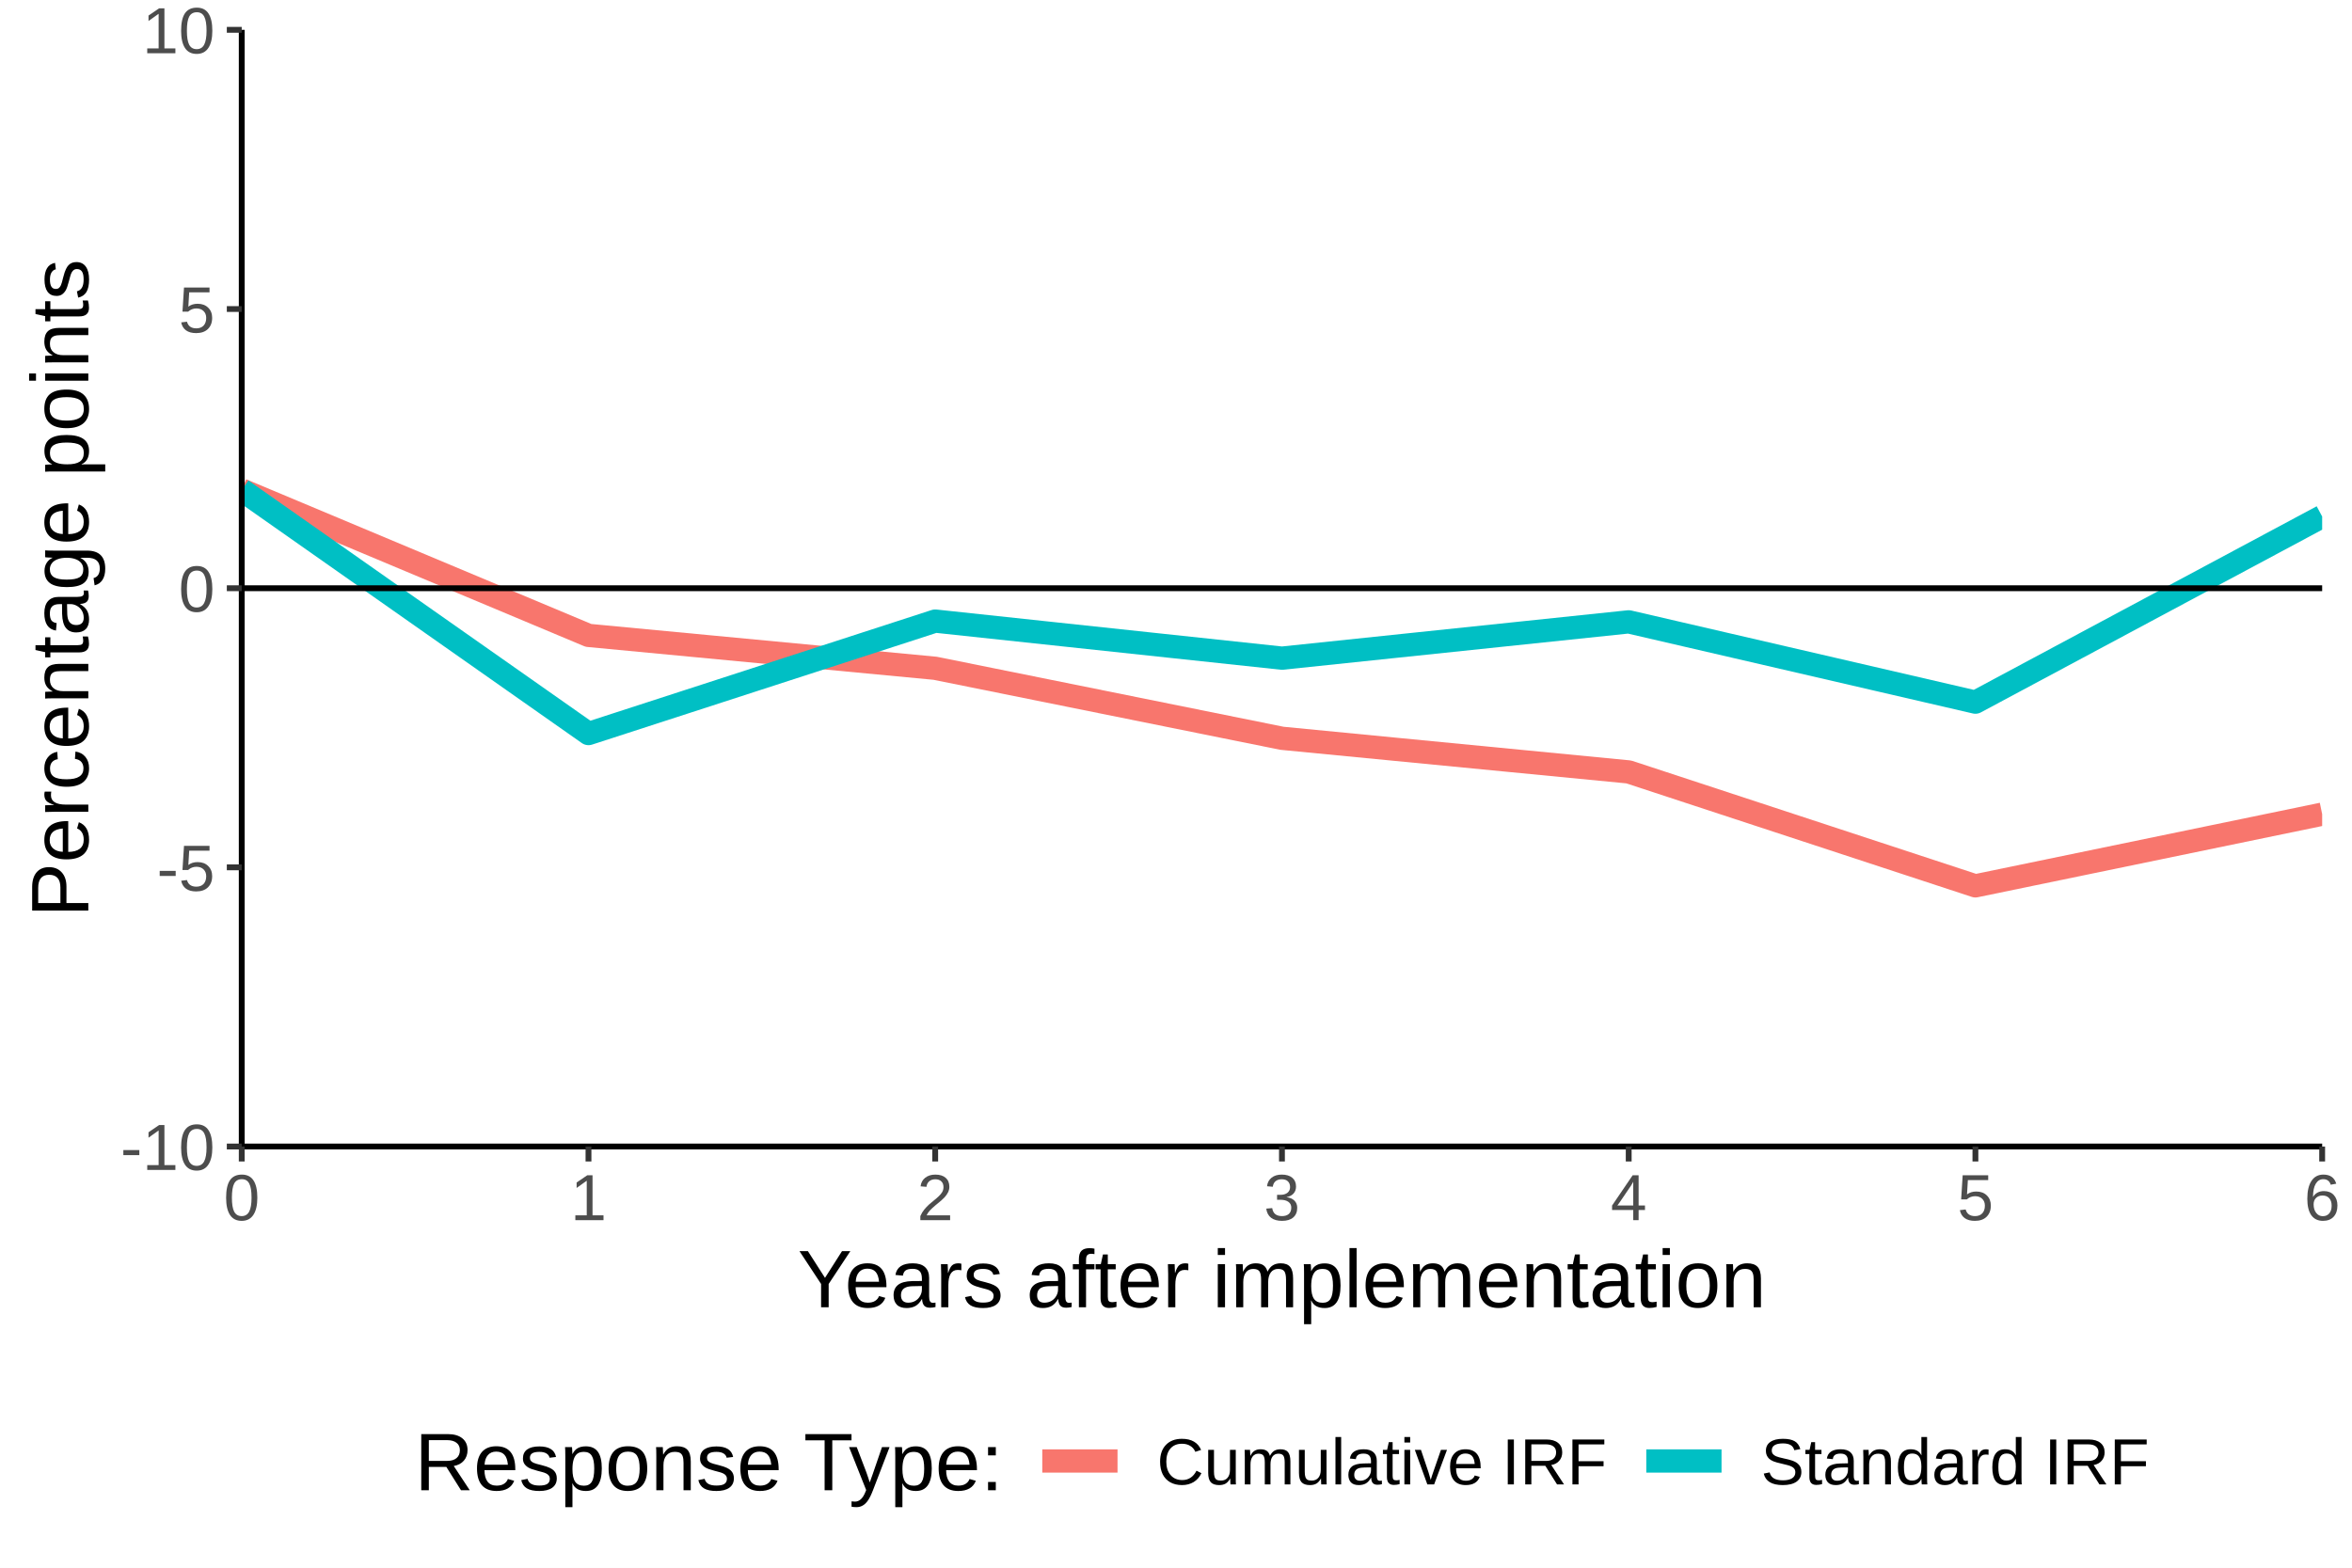
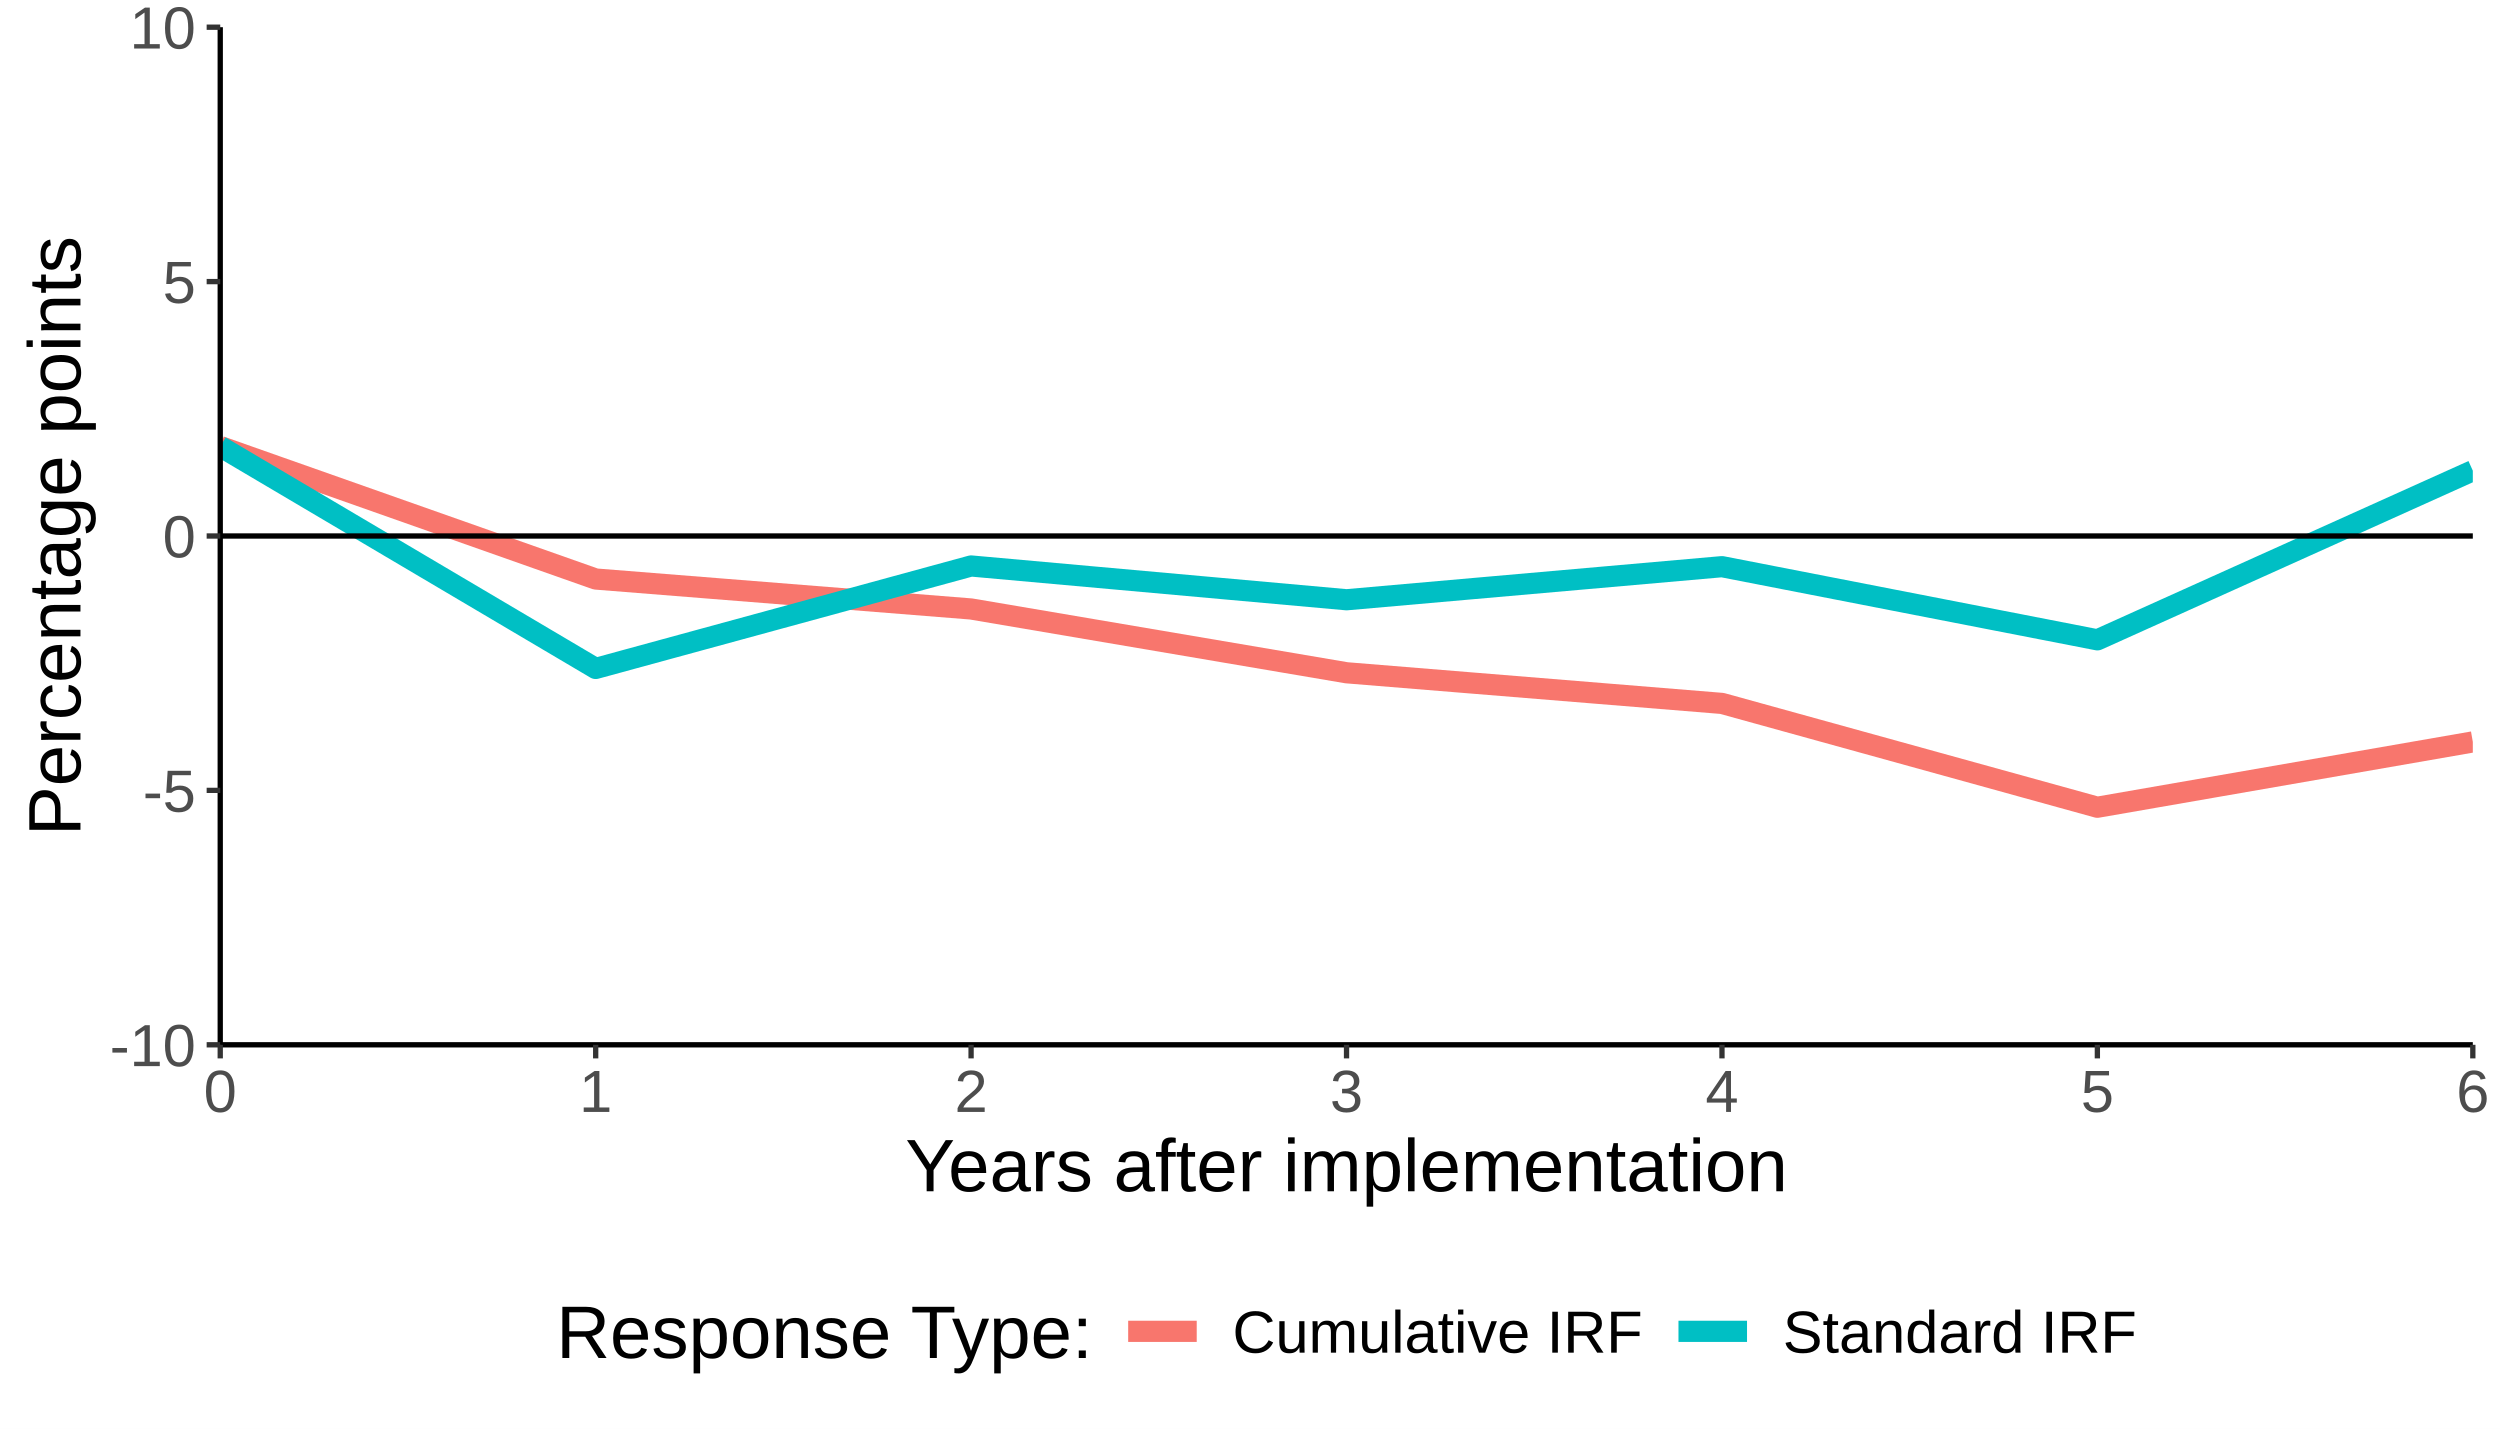
- <svg xmlns="http://www.w3.org/2000/svg" class="svglite" width="432.00pt" height="288.00pt" viewBox="0 0 432.00 288.00">
+ <svg xmlns="http://www.w3.org/2000/svg" class="svglite" width="504.00pt" height="288.00pt" viewBox="0 0 504.00 288.00">
  <defs>
    <style type="text/css">
    .svglite line, .svglite polyline, .svglite polygon, .svglite path, .svglite rect, .svglite circle {
      fill: none;
      stroke: #000000;
      stroke-linecap: round;
      stroke-linejoin: round;
      stroke-miterlimit: 10.00;
    }
    .svglite text {
      white-space: pre;
    }
  </style>
  </defs>
  <rect width="100%" height="100%" style="stroke: none; fill: #FFFFFF;" />
  <defs>
-     <clipPath id="cpMC4wMHw0MzIuMDB8MC4wMHwyODguMDA=">
-       <rect x="0.00" y="0.00" width="432.00" height="288.00" />
+     <clipPath id="cpMC4wMHw1MDQuMDB8MC4wMHwyODguMDA=">
+       <rect x="0.00" y="0.00" width="504.00" height="288.00" />
    </clipPath>
  </defs>
-   <g clip-path="url(#cpMC4wMHw0MzIuMDB8MC4wMHwyODguMDA=)">
-     <rect x="0" y="0.00" width="432.00" height="288.00" style="stroke-width: 1.07; stroke: #FFFFFF; fill: #FFFFFF;" />
+   <g clip-path="url(#cpMC4wMHw1MDQuMDB8MC4wMHwyODguMDA=)">
+     <rect x="0.00" y="0.00" width="504.00" height="288.00" style="stroke-width: 1.07; stroke: #FFFFFF; fill: #FFFFFF;" />
  </g>
  <defs>
-     <clipPath id="cpNDQuNDB8NDI2LjUyfDUuNDh8MjEwLjYz">
-       <rect x="44.40" y="5.48" width="382.12" height="205.15" />
+     <clipPath id="cpNDQuNDB8NDk4LjUyfDUuNDh8MjEwLjYz">
+       <rect x="44.40" y="5.48" width="454.12" height="205.15" />
    </clipPath>
  </defs>
-   <g clip-path="url(#cpNDQuNDB8NDI2LjUyfDUuNDh8MjEwLjYz)">
-     <rect x="44.40" y="5.48" width="382.12" height="205.15" style="stroke-width: 1.07; stroke: none; fill: #FFFFFF;" />
-     <polyline points="44.40,90.02 108.09,116.73 171.77,122.77 235.46,135.63 299.15,141.81 362.83,162.74 426.52,149.57 " style="stroke-width: 4.27; stroke: #F8766D; stroke-linecap: butt;" />
-     <polyline points="44.40,90.02 108.09,134.76 171.77,114.10 235.46,120.91 299.15,114.24 362.83,128.99 426.52,94.89 " style="stroke-width: 4.27; stroke: #00BFC4; stroke-linecap: butt;" />
-     <polyline points="44.40,108.06 44.40,108.06 108.09,108.06 108.09,108.06 171.77,108.06 171.77,108.06 235.46,108.06 235.46,108.06 299.15,108.06 299.15,108.06 362.83,108.06 362.83,108.06 426.52,108.06 426.52,108.06 " style="stroke-width: 1.07; stroke-linecap: butt;" />
+   <g clip-path="url(#cpNDQuNDB8NDk4LjUyfDUuNDh8MjEwLjYz)">
+     <rect x="44.40" y="5.48" width="454.12" height="205.15" style="stroke-width: 1.07; stroke: none; fill: #FFFFFF;" />
+     <polyline points="44.40,90.02 120.09,116.73 195.77,122.77 271.46,135.63 347.15,141.81 422.83,162.74 498.52,149.57 " style="stroke-width: 4.27; stroke: #F8766D; stroke-linecap: butt;" />
+     <polyline points="44.40,90.02 120.09,134.76 195.77,114.10 271.46,120.91 347.15,114.24 422.83,128.99 498.52,94.89 " style="stroke-width: 4.27; stroke: #00BFC4; stroke-linecap: butt;" />
+     <polyline points="44.40,108.06 44.40,108.06 120.09,108.06 120.09,108.06 195.77,108.06 195.77,108.06 271.46,108.06 271.46,108.06 347.15,108.06 347.15,108.06 422.83,108.06 422.83,108.06 498.52,108.06 498.52,108.06 " style="stroke-width: 1.07; stroke-linecap: butt;" />
  </g>
-   <g clip-path="url(#cpMC4wMHw0MzIuMDB8MC4wMHwyODguMDA=)">
+   <g clip-path="url(#cpMC4wMHw1MDQuMDB8MC4wMHwyODguMDA=)">
    <polyline points="44.40,210.63 44.40,5.48 " style="stroke-width: 1.07; stroke-linecap: butt;" />
    <text x="39.47" y="214.93" text-anchor="end" style="font-size: 12.00px;fill: #4D4D4D; font-family: &quot;Arial&quot;;" textLength="17.34px" lengthAdjust="spacingAndGlyphs">-10</text>
    <text x="39.47" y="163.64" text-anchor="end" style="font-size: 12.00px;fill: #4D4D4D; font-family: &quot;Arial&quot;;" textLength="10.67px" lengthAdjust="spacingAndGlyphs">-5</text>
    <text x="39.47" y="112.35" text-anchor="end" style="font-size: 12.00px;fill: #4D4D4D; font-family: &quot;Arial&quot;;" textLength="6.67px" lengthAdjust="spacingAndGlyphs">0</text>
    <text x="39.47" y="61.07" text-anchor="end" style="font-size: 12.00px;fill: #4D4D4D; font-family: &quot;Arial&quot;;" textLength="6.67px" lengthAdjust="spacingAndGlyphs">5</text>
    <text x="39.47" y="9.78" text-anchor="end" style="font-size: 12.00px;fill: #4D4D4D; font-family: &quot;Arial&quot;;" textLength="13.35px" lengthAdjust="spacingAndGlyphs">10</text>
    <polyline points="41.66,210.63 44.40,210.63 " style="stroke-width: 1.07; stroke: #333333; stroke-linecap: butt;" />
    <polyline points="41.66,159.34 44.40,159.34 " style="stroke-width: 1.07; stroke: #333333; stroke-linecap: butt;" />
    <polyline points="41.66,108.06 44.40,108.06 " style="stroke-width: 1.07; stroke: #333333; stroke-linecap: butt;" />
    <polyline points="41.66,56.77 44.40,56.77 " style="stroke-width: 1.07; stroke: #333333; stroke-linecap: butt;" />
    <polyline points="41.66,5.48 44.40,5.48 " style="stroke-width: 1.07; stroke: #333333; stroke-linecap: butt;" />
-     <polyline points="44.40,210.63 426.52,210.63 " style="stroke-width: 1.07; stroke-linecap: butt;" />
+     <polyline points="44.40,210.63 498.52,210.63 " style="stroke-width: 1.07; stroke-linecap: butt;" />
    <polyline points="44.40,213.37 44.40,210.63 " style="stroke-width: 1.07; stroke: #333333; stroke-linecap: butt;" />
-     <polyline points="108.09,213.37 108.09,210.63 " style="stroke-width: 1.07; stroke: #333333; stroke-linecap: butt;" />
-     <polyline points="171.77,213.37 171.77,210.63 " style="stroke-width: 1.07; stroke: #333333; stroke-linecap: butt;" />
-     <polyline points="235.46,213.37 235.46,210.63 " style="stroke-width: 1.07; stroke: #333333; stroke-linecap: butt;" />
-     <polyline points="299.15,213.37 299.15,210.63 " style="stroke-width: 1.07; stroke: #333333; stroke-linecap: butt;" />
-     <polyline points="362.83,213.37 362.83,210.63 " style="stroke-width: 1.07; stroke: #333333; stroke-linecap: butt;" />
-     <polyline points="426.52,213.37 426.52,210.63 " style="stroke-width: 1.07; stroke: #333333; stroke-linecap: butt;" />
+     <polyline points="120.09,213.37 120.09,210.63 " style="stroke-width: 1.07; stroke: #333333; stroke-linecap: butt;" />
+     <polyline points="195.77,213.37 195.77,210.63 " style="stroke-width: 1.07; stroke: #333333; stroke-linecap: butt;" />
+     <polyline points="271.46,213.37 271.46,210.63 " style="stroke-width: 1.07; stroke: #333333; stroke-linecap: butt;" />
+     <polyline points="347.15,213.37 347.15,210.63 " style="stroke-width: 1.07; stroke: #333333; stroke-linecap: butt;" />
+     <polyline points="422.83,213.37 422.83,210.63 " style="stroke-width: 1.07; stroke: #333333; stroke-linecap: butt;" />
+     <polyline points="498.52,213.37 498.52,210.63 " style="stroke-width: 1.07; stroke: #333333; stroke-linecap: butt;" />
    <text x="44.40" y="224.16" text-anchor="middle" style="font-size: 12.00px;fill: #4D4D4D; font-family: &quot;Arial&quot;;" textLength="6.67px" lengthAdjust="spacingAndGlyphs">0</text>
-     <text x="108.09" y="224.16" text-anchor="middle" style="font-size: 12.00px;fill: #4D4D4D; font-family: &quot;Arial&quot;;" textLength="6.67px" lengthAdjust="spacingAndGlyphs">1</text>
-     <text x="171.77" y="224.16" text-anchor="middle" style="font-size: 12.00px;fill: #4D4D4D; font-family: &quot;Arial&quot;;" textLength="6.67px" lengthAdjust="spacingAndGlyphs">2</text>
-     <text x="235.46" y="224.16" text-anchor="middle" style="font-size: 12.00px;fill: #4D4D4D; font-family: &quot;Arial&quot;;" textLength="6.67px" lengthAdjust="spacingAndGlyphs">3</text>
-     <text x="299.15" y="224.16" text-anchor="middle" style="font-size: 12.00px;fill: #4D4D4D; font-family: &quot;Arial&quot;;" textLength="6.67px" lengthAdjust="spacingAndGlyphs">4</text>
-     <text x="362.83" y="224.16" text-anchor="middle" style="font-size: 12.00px;fill: #4D4D4D; font-family: &quot;Arial&quot;;" textLength="6.67px" lengthAdjust="spacingAndGlyphs">5</text>
-     <text x="426.52" y="224.16" text-anchor="middle" style="font-size: 12.00px;fill: #4D4D4D; font-family: &quot;Arial&quot;;" textLength="6.67px" lengthAdjust="spacingAndGlyphs">6</text>
-     <text x="235.46" y="240.16" text-anchor="middle" style="font-size: 15.00px; font-family: &quot;Arial&quot;;" textLength="177.83px" lengthAdjust="spacingAndGlyphs">Years after implementation</text>
+     <text x="120.09" y="224.16" text-anchor="middle" style="font-size: 12.00px;fill: #4D4D4D; font-family: &quot;Arial&quot;;" textLength="6.67px" lengthAdjust="spacingAndGlyphs">1</text>
+     <text x="195.77" y="224.16" text-anchor="middle" style="font-size: 12.00px;fill: #4D4D4D; font-family: &quot;Arial&quot;;" textLength="6.67px" lengthAdjust="spacingAndGlyphs">2</text>
+     <text x="271.46" y="224.16" text-anchor="middle" style="font-size: 12.00px;fill: #4D4D4D; font-family: &quot;Arial&quot;;" textLength="6.67px" lengthAdjust="spacingAndGlyphs">3</text>
+     <text x="347.15" y="224.16" text-anchor="middle" style="font-size: 12.00px;fill: #4D4D4D; font-family: &quot;Arial&quot;;" textLength="6.67px" lengthAdjust="spacingAndGlyphs">4</text>
+     <text x="422.83" y="224.16" text-anchor="middle" style="font-size: 12.00px;fill: #4D4D4D; font-family: &quot;Arial&quot;;" textLength="6.67px" lengthAdjust="spacingAndGlyphs">5</text>
+     <text x="498.52" y="224.16" text-anchor="middle" style="font-size: 12.00px;fill: #4D4D4D; font-family: &quot;Arial&quot;;" textLength="6.67px" lengthAdjust="spacingAndGlyphs">6</text>
+     <text x="271.46" y="240.16" text-anchor="middle" style="font-size: 15.00px; font-family: &quot;Arial&quot;;" textLength="177.83px" lengthAdjust="spacingAndGlyphs">Years after implementation</text>
    <text transform="translate(16.22,108.06) rotate(-90)" text-anchor="middle" style="font-size: 15.00px; font-family: &quot;Arial&quot;;" textLength="120.88px" lengthAdjust="spacingAndGlyphs">Percentage points</text>
-     <rect x="70.66" y="254.28" width="329.60" height="28.24" style="stroke-width: 1.07; stroke: none; fill: #FFFFFF;" />
-     <text x="76.14" y="273.77" style="font-size: 15.00px; font-family: &quot;Arial&quot;;" textLength="108.09px" lengthAdjust="spacingAndGlyphs">Response Type:</text>
-     <rect x="189.71" y="259.76" width="17.28" height="17.28" style="stroke-width: 1.07; stroke: none; fill: #FFFFFF;" />
-     <line x1="191.44" y1="268.40" x2="205.26" y2="268.40" style="stroke-width: 4.27; stroke: #F8766D; stroke-linecap: butt;" />
-     <rect x="300.65" y="259.76" width="17.28" height="17.28" style="stroke-width: 1.07; stroke: none; fill: #FFFFFF;" />
-     <line x1="302.38" y1="268.40" x2="316.20" y2="268.40" style="stroke-width: 4.27; stroke: #00BFC4; stroke-linecap: butt;" />
-     <text x="212.47" y="272.70" style="font-size: 12.00px; font-family: &quot;Arial&quot;;" textLength="82.70px" lengthAdjust="spacingAndGlyphs">Cumulative IRF</text>
-     <text x="323.41" y="272.70" style="font-size: 12.00px; font-family: &quot;Arial&quot;;" textLength="71.37px" lengthAdjust="spacingAndGlyphs">Standard IRF</text>
+     <rect x="106.66" y="254.28" width="329.60" height="28.24" style="stroke-width: 1.07; stroke: none; fill: #FFFFFF;" />
+     <text x="112.14" y="273.77" style="font-size: 15.00px; font-family: &quot;Arial&quot;;" textLength="108.09px" lengthAdjust="spacingAndGlyphs">Response Type:</text>
+     <rect x="225.71" y="259.76" width="17.28" height="17.28" style="stroke-width: 1.07; stroke: none; fill: #FFFFFF;" />
+     <line x1="227.44" y1="268.40" x2="241.26" y2="268.40" style="stroke-width: 4.27; stroke: #F8766D; stroke-linecap: butt;" />
+     <rect x="336.65" y="259.76" width="17.28" height="17.28" style="stroke-width: 1.07; stroke: none; fill: #FFFFFF;" />
+     <line x1="338.38" y1="268.40" x2="352.20" y2="268.40" style="stroke-width: 4.27; stroke: #00BFC4; stroke-linecap: butt;" />
+     <text x="248.47" y="272.70" style="font-size: 12.00px; font-family: &quot;Arial&quot;;" textLength="82.70px" lengthAdjust="spacingAndGlyphs">Cumulative IRF</text>
+     <text x="359.41" y="272.70" style="font-size: 12.00px; font-family: &quot;Arial&quot;;" textLength="71.37px" lengthAdjust="spacingAndGlyphs">Standard IRF</text>
  </g>
</svg>
